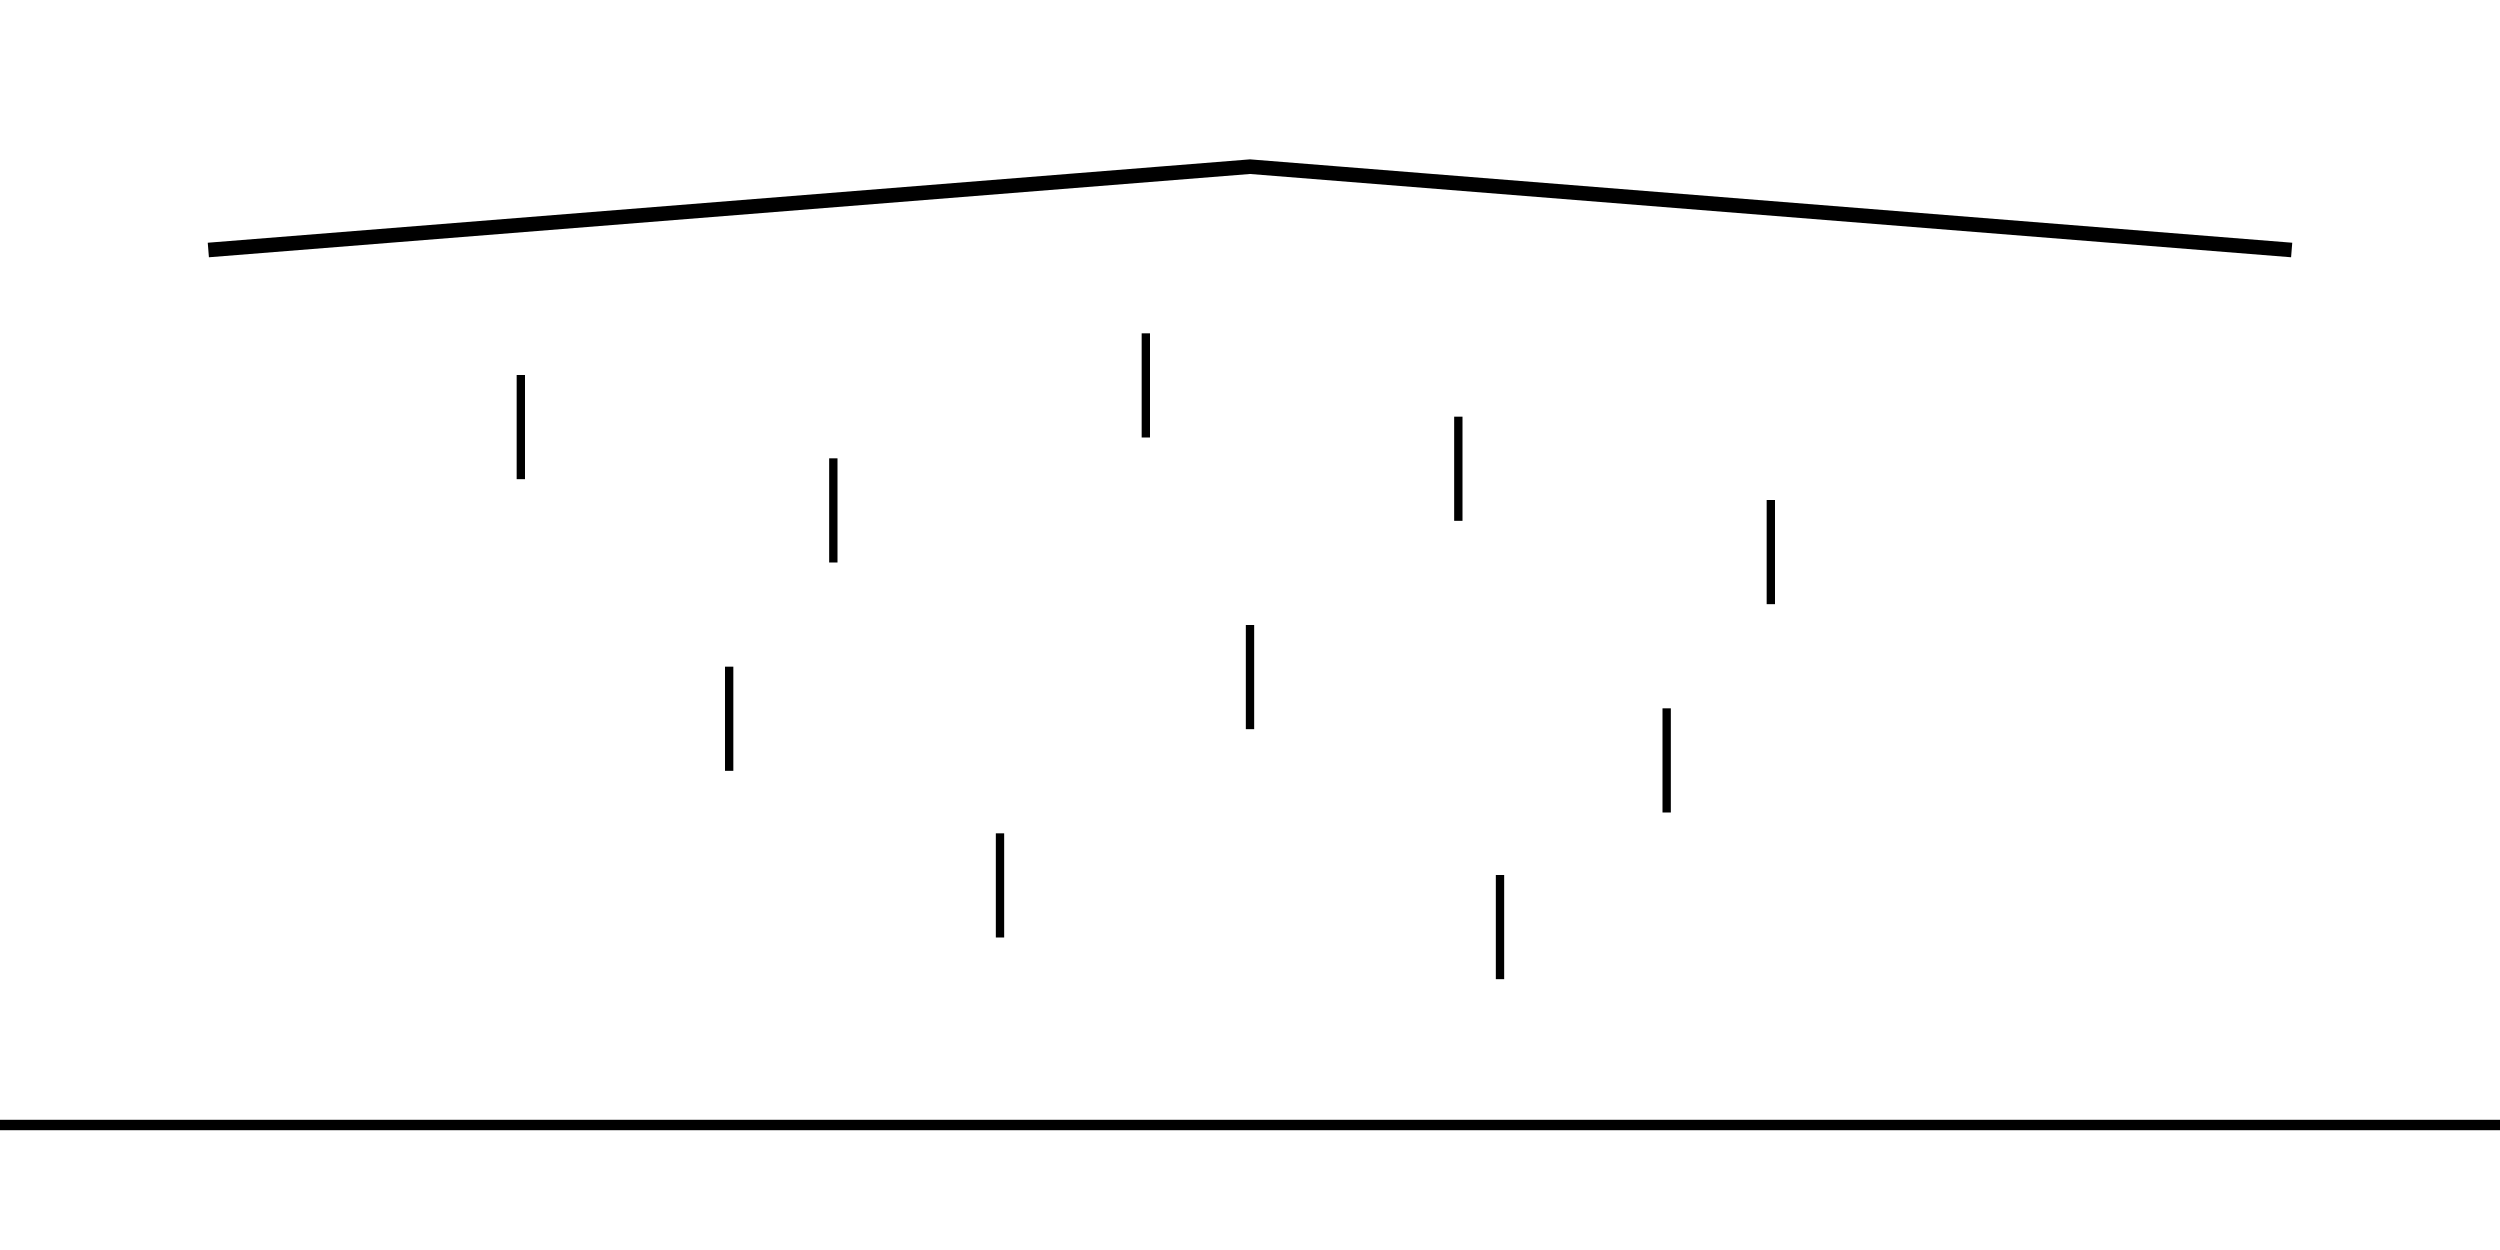
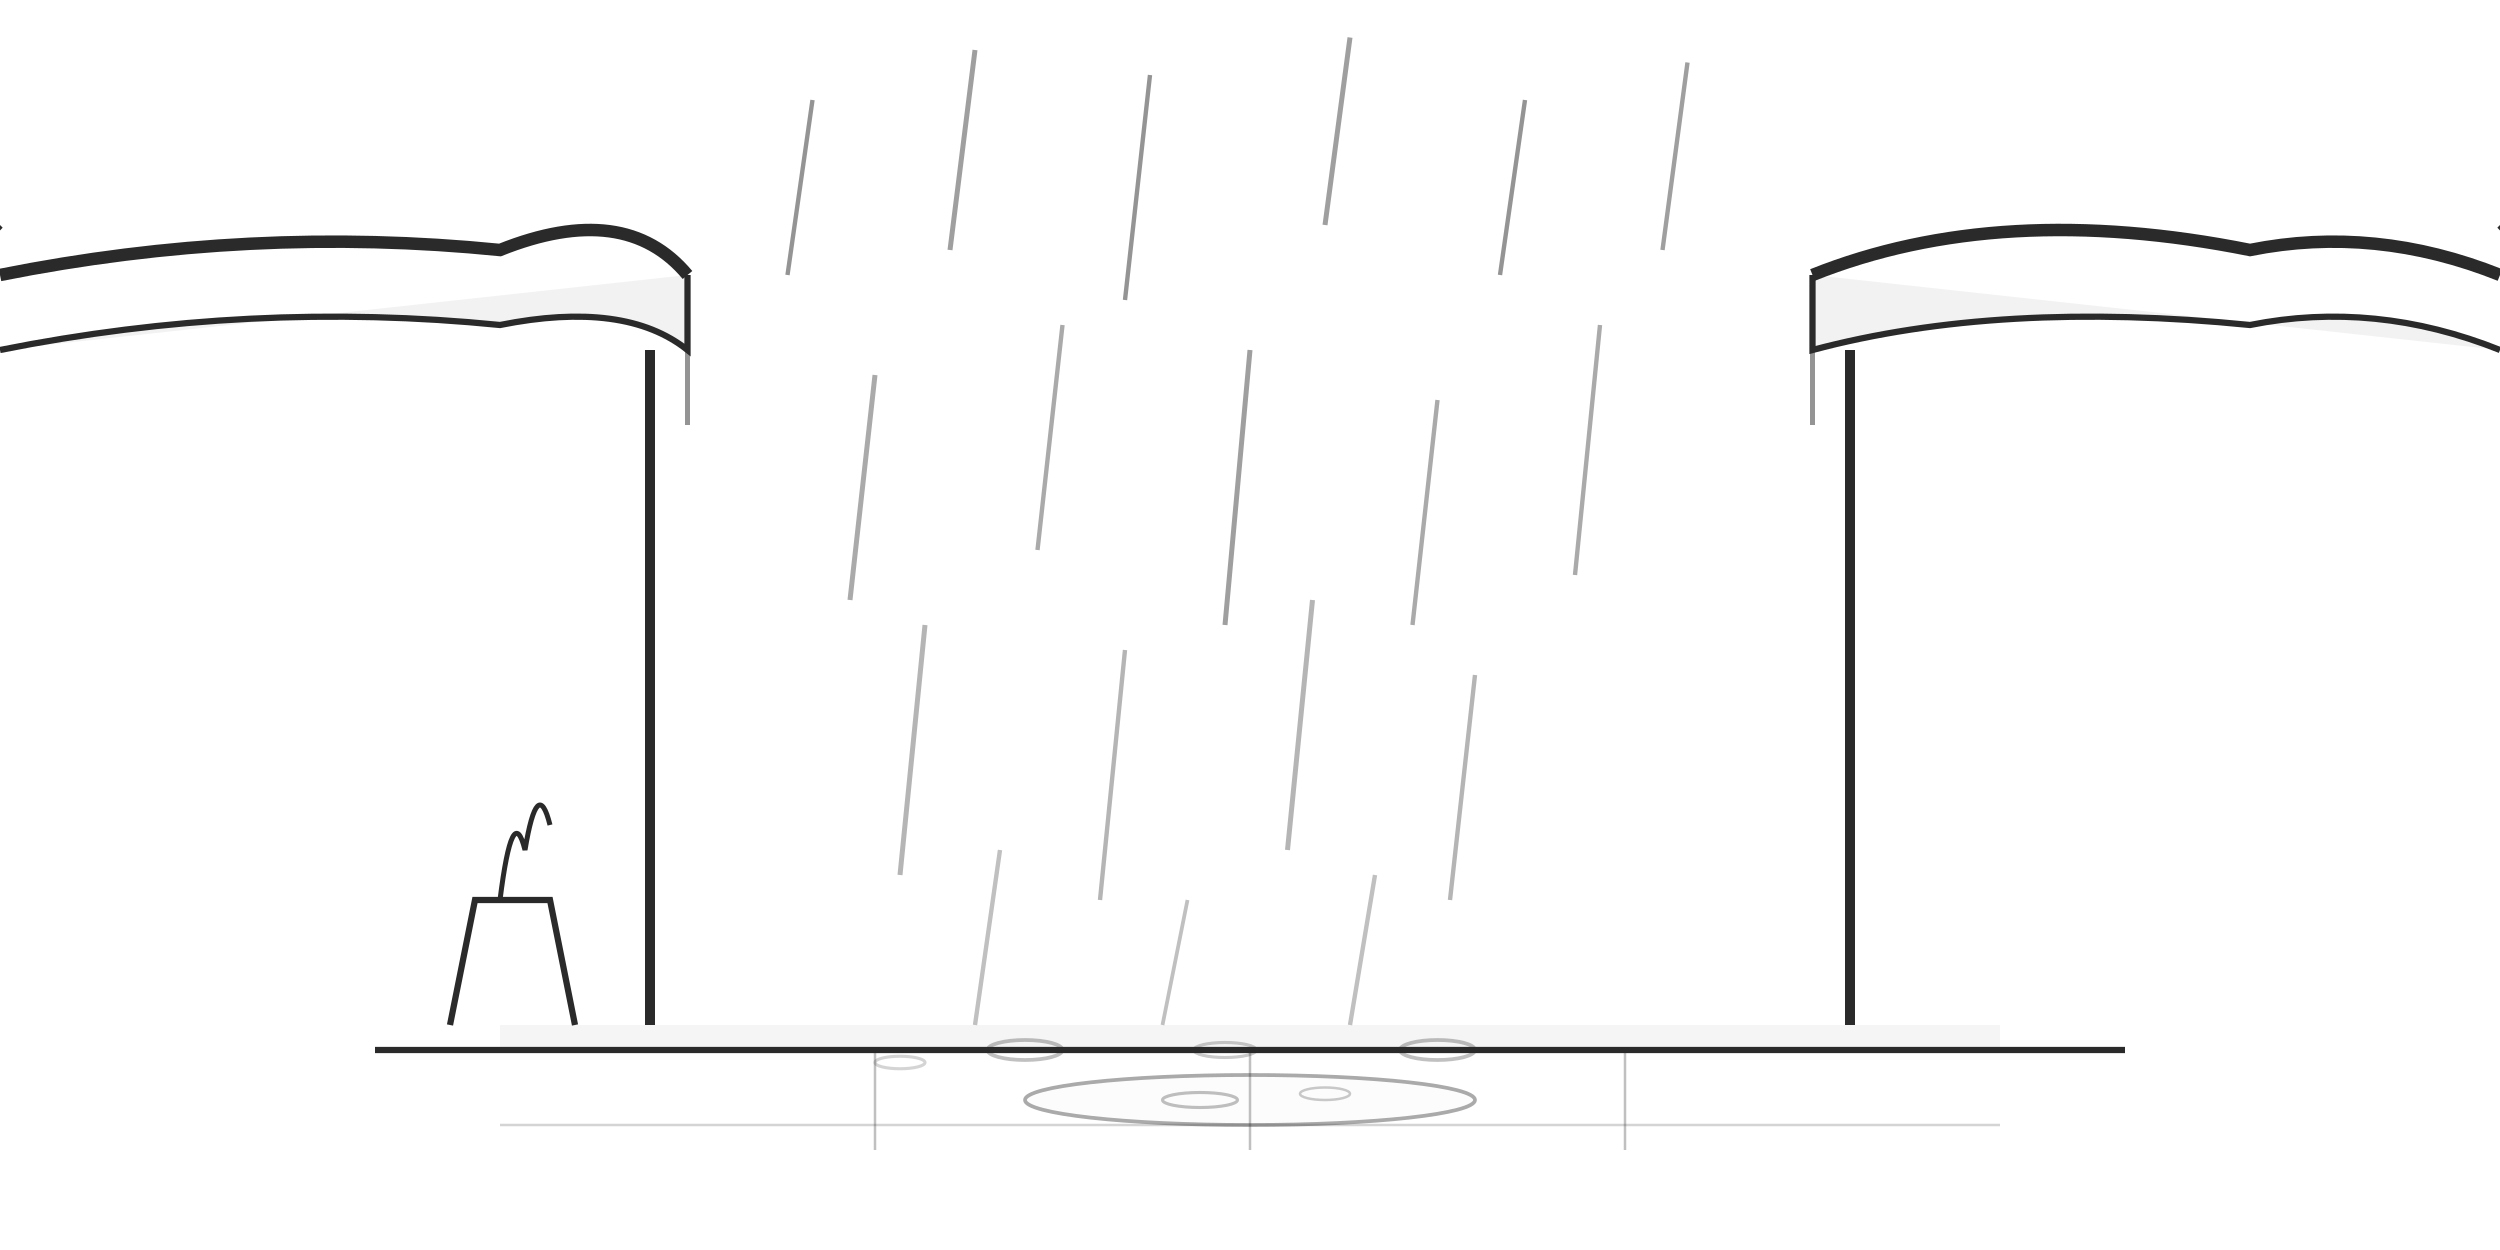
- <svg xmlns="http://www.w3.org/2000/svg" viewBox="0 0 120 60" fill="none" stroke="black">
-   <polyline points="10,12 60,8 110,12" stroke-width="0.7" />
-   <line x1="0" y1="54" x2="120" y2="54" stroke-width="0.5" />
-   <line x1="25" y1="18" x2="25" y2="23" stroke-width="0.4" />
-   <line x1="40" y1="22" x2="40" y2="27" stroke-width="0.4" />
-   <line x1="55" y1="16" x2="55" y2="21" stroke-width="0.4" />
-   <line x1="70" y1="20" x2="70" y2="25" stroke-width="0.4" />
-   <line x1="85" y1="24" x2="85" y2="29" stroke-width="0.4" />
-   <line x1="35" y1="32" x2="35" y2="37" stroke-width="0.4" />
-   <line x1="60" y1="30" x2="60" y2="35" stroke-width="0.4" />
-   <line x1="80" y1="34" x2="80" y2="39" stroke-width="0.4" />
-   <line x1="48" y1="40" x2="48" y2="45" stroke-width="0.4" />
-   <line x1="72" y1="42" x2="72" y2="47" stroke-width="0.4" />
+ <svg xmlns="http://www.w3.org/2000/svg" viewBox="0 0 200 100" fill="none">
+   <path d="M0 22 Q20 18 40 20 Q50 16 55 22" stroke="#2a2a2a" stroke-width="1" />
+   <path d="M55 22 L55 28 Q50 24 40 26 Q20 24 0 28" stroke="#2a2a2a" stroke-width="0.5" fill="#2a2a2a" fill-opacity="0.06" />
+   <path d="M0 22 Q-2 20 0 18" stroke="#2a2a2a" stroke-width="0.6" />
+   <path d="M145 22 Q160 16 180 20 Q190 18 200 22" stroke="#2a2a2a" stroke-width="1" />
+   <path d="M145 22 L145 28 Q160 24 180 26 Q190 24 200 28" stroke="#2a2a2a" stroke-width="0.5" fill="#2a2a2a" fill-opacity="0.06" />
+   <path d="M200 22 Q202 20 200 18" stroke="#2a2a2a" stroke-width="0.6" />
+   <line x1="52" y1="28" x2="52" y2="82" stroke="#2a2a2a" stroke-width="0.8" />
+   <line x1="148" y1="28" x2="148" y2="82" stroke="#2a2a2a" stroke-width="0.8" />
+   <rect x="40" y="82" width="120" height="2" stroke="none" fill="#2a2a2a" fill-opacity="0.05" />
+   <line x1="30" y1="84" x2="170" y2="84" stroke="#2a2a2a" stroke-width="0.5" />
+   <line x1="70" y1="84" x2="70" y2="92" stroke="#2a2a2a" stroke-width="0.2" opacity="0.3" />
+   <line x1="100" y1="84" x2="100" y2="92" stroke="#2a2a2a" stroke-width="0.2" opacity="0.3" />
+   <line x1="130" y1="84" x2="130" y2="92" stroke="#2a2a2a" stroke-width="0.2" opacity="0.3" />
+   <line x1="40" y1="90" x2="160" y2="90" stroke="#2a2a2a" stroke-width="0.2" opacity="0.2" />
+   <line x1="65" y1="8" x2="63" y2="22" stroke="#2a2a2a" stroke-width="0.35" opacity="0.5" />
+   <line x1="78" y1="4" x2="76" y2="20" stroke="#2a2a2a" stroke-width="0.4" opacity="0.45" />
+   <line x1="92" y1="6" x2="90" y2="24" stroke="#2a2a2a" stroke-width="0.35" opacity="0.5" />
+   <line x1="108" y1="3" x2="106" y2="18" stroke="#2a2a2a" stroke-width="0.4" opacity="0.45" />
+   <line x1="122" y1="8" x2="120" y2="22" stroke="#2a2a2a" stroke-width="0.35" opacity="0.5" />
+   <line x1="135" y1="5" x2="133" y2="20" stroke="#2a2a2a" stroke-width="0.35" opacity="0.45" />
+   <line x1="70" y1="30" x2="68" y2="48" stroke="#2a2a2a" stroke-width="0.4" opacity="0.4" />
+   <line x1="85" y1="26" x2="83" y2="44" stroke="#2a2a2a" stroke-width="0.35" opacity="0.4" />
+   <line x1="100" y1="28" x2="98" y2="50" stroke="#2a2a2a" stroke-width="0.4" opacity="0.45" />
+   <line x1="115" y1="32" x2="113" y2="50" stroke="#2a2a2a" stroke-width="0.35" opacity="0.4" />
+   <line x1="128" y1="26" x2="126" y2="46" stroke="#2a2a2a" stroke-width="0.35" opacity="0.4" />
+   <line x1="74" y1="50" x2="72" y2="70" stroke="#2a2a2a" stroke-width="0.4" opacity="0.35" />
+   <line x1="90" y1="52" x2="88" y2="72" stroke="#2a2a2a" stroke-width="0.35" opacity="0.35" />
+   <line x1="105" y1="48" x2="103" y2="68" stroke="#2a2a2a" stroke-width="0.4" opacity="0.35" />
+   <line x1="118" y1="54" x2="116" y2="72" stroke="#2a2a2a" stroke-width="0.35" opacity="0.35" />
+   <line x1="80" y1="68" x2="78" y2="82" stroke="#2a2a2a" stroke-width="0.35" opacity="0.3" />
+   <line x1="95" y1="72" x2="93" y2="82" stroke="#2a2a2a" stroke-width="0.3" opacity="0.3" />
+   <line x1="110" y1="70" x2="108" y2="82" stroke="#2a2a2a" stroke-width="0.35" opacity="0.3" />
+   <ellipse cx="82" cy="84" rx="3" ry="0.8" stroke="#2a2a2a" stroke-width="0.3" opacity="0.3" />
+   <ellipse cx="98" cy="84" rx="2.5" ry="0.6" stroke="#2a2a2a" stroke-width="0.25" opacity="0.25" />
+   <ellipse cx="115" cy="84" rx="3" ry="0.8" stroke="#2a2a2a" stroke-width="0.3" opacity="0.3" />
+   <ellipse cx="72" cy="85" rx="2" ry="0.5" stroke="#2a2a2a" stroke-width="0.25" opacity="0.2" />
+   <ellipse cx="100" cy="88" rx="18" ry="2" stroke="#2a2a2a" stroke-width="0.3" fill="#2a2a2a" fill-opacity="0.03" opacity="0.4" />
+   <ellipse cx="96" cy="88" rx="3" ry="0.6" stroke="#2a2a2a" stroke-width="0.25" opacity="0.3" />
+   <ellipse cx="106" cy="87.5" rx="2" ry="0.5" stroke="#2a2a2a" stroke-width="0.2" opacity="0.25" />
+   <line x1="55" y1="28" x2="55" y2="34" stroke="#2a2a2a" stroke-width="0.4" opacity="0.5" />
+   <line x1="145" y1="28" x2="145" y2="34" stroke="#2a2a2a" stroke-width="0.4" opacity="0.5" />
+   <path d="M36 82 L38 72 L44 72 L46 82" stroke="#2a2a2a" stroke-width="0.5" />
+   <path d="M40 72 Q41 64 42 68 Q43 62 44 66" stroke="#2a2a2a" stroke-width="0.4" />
</svg>
